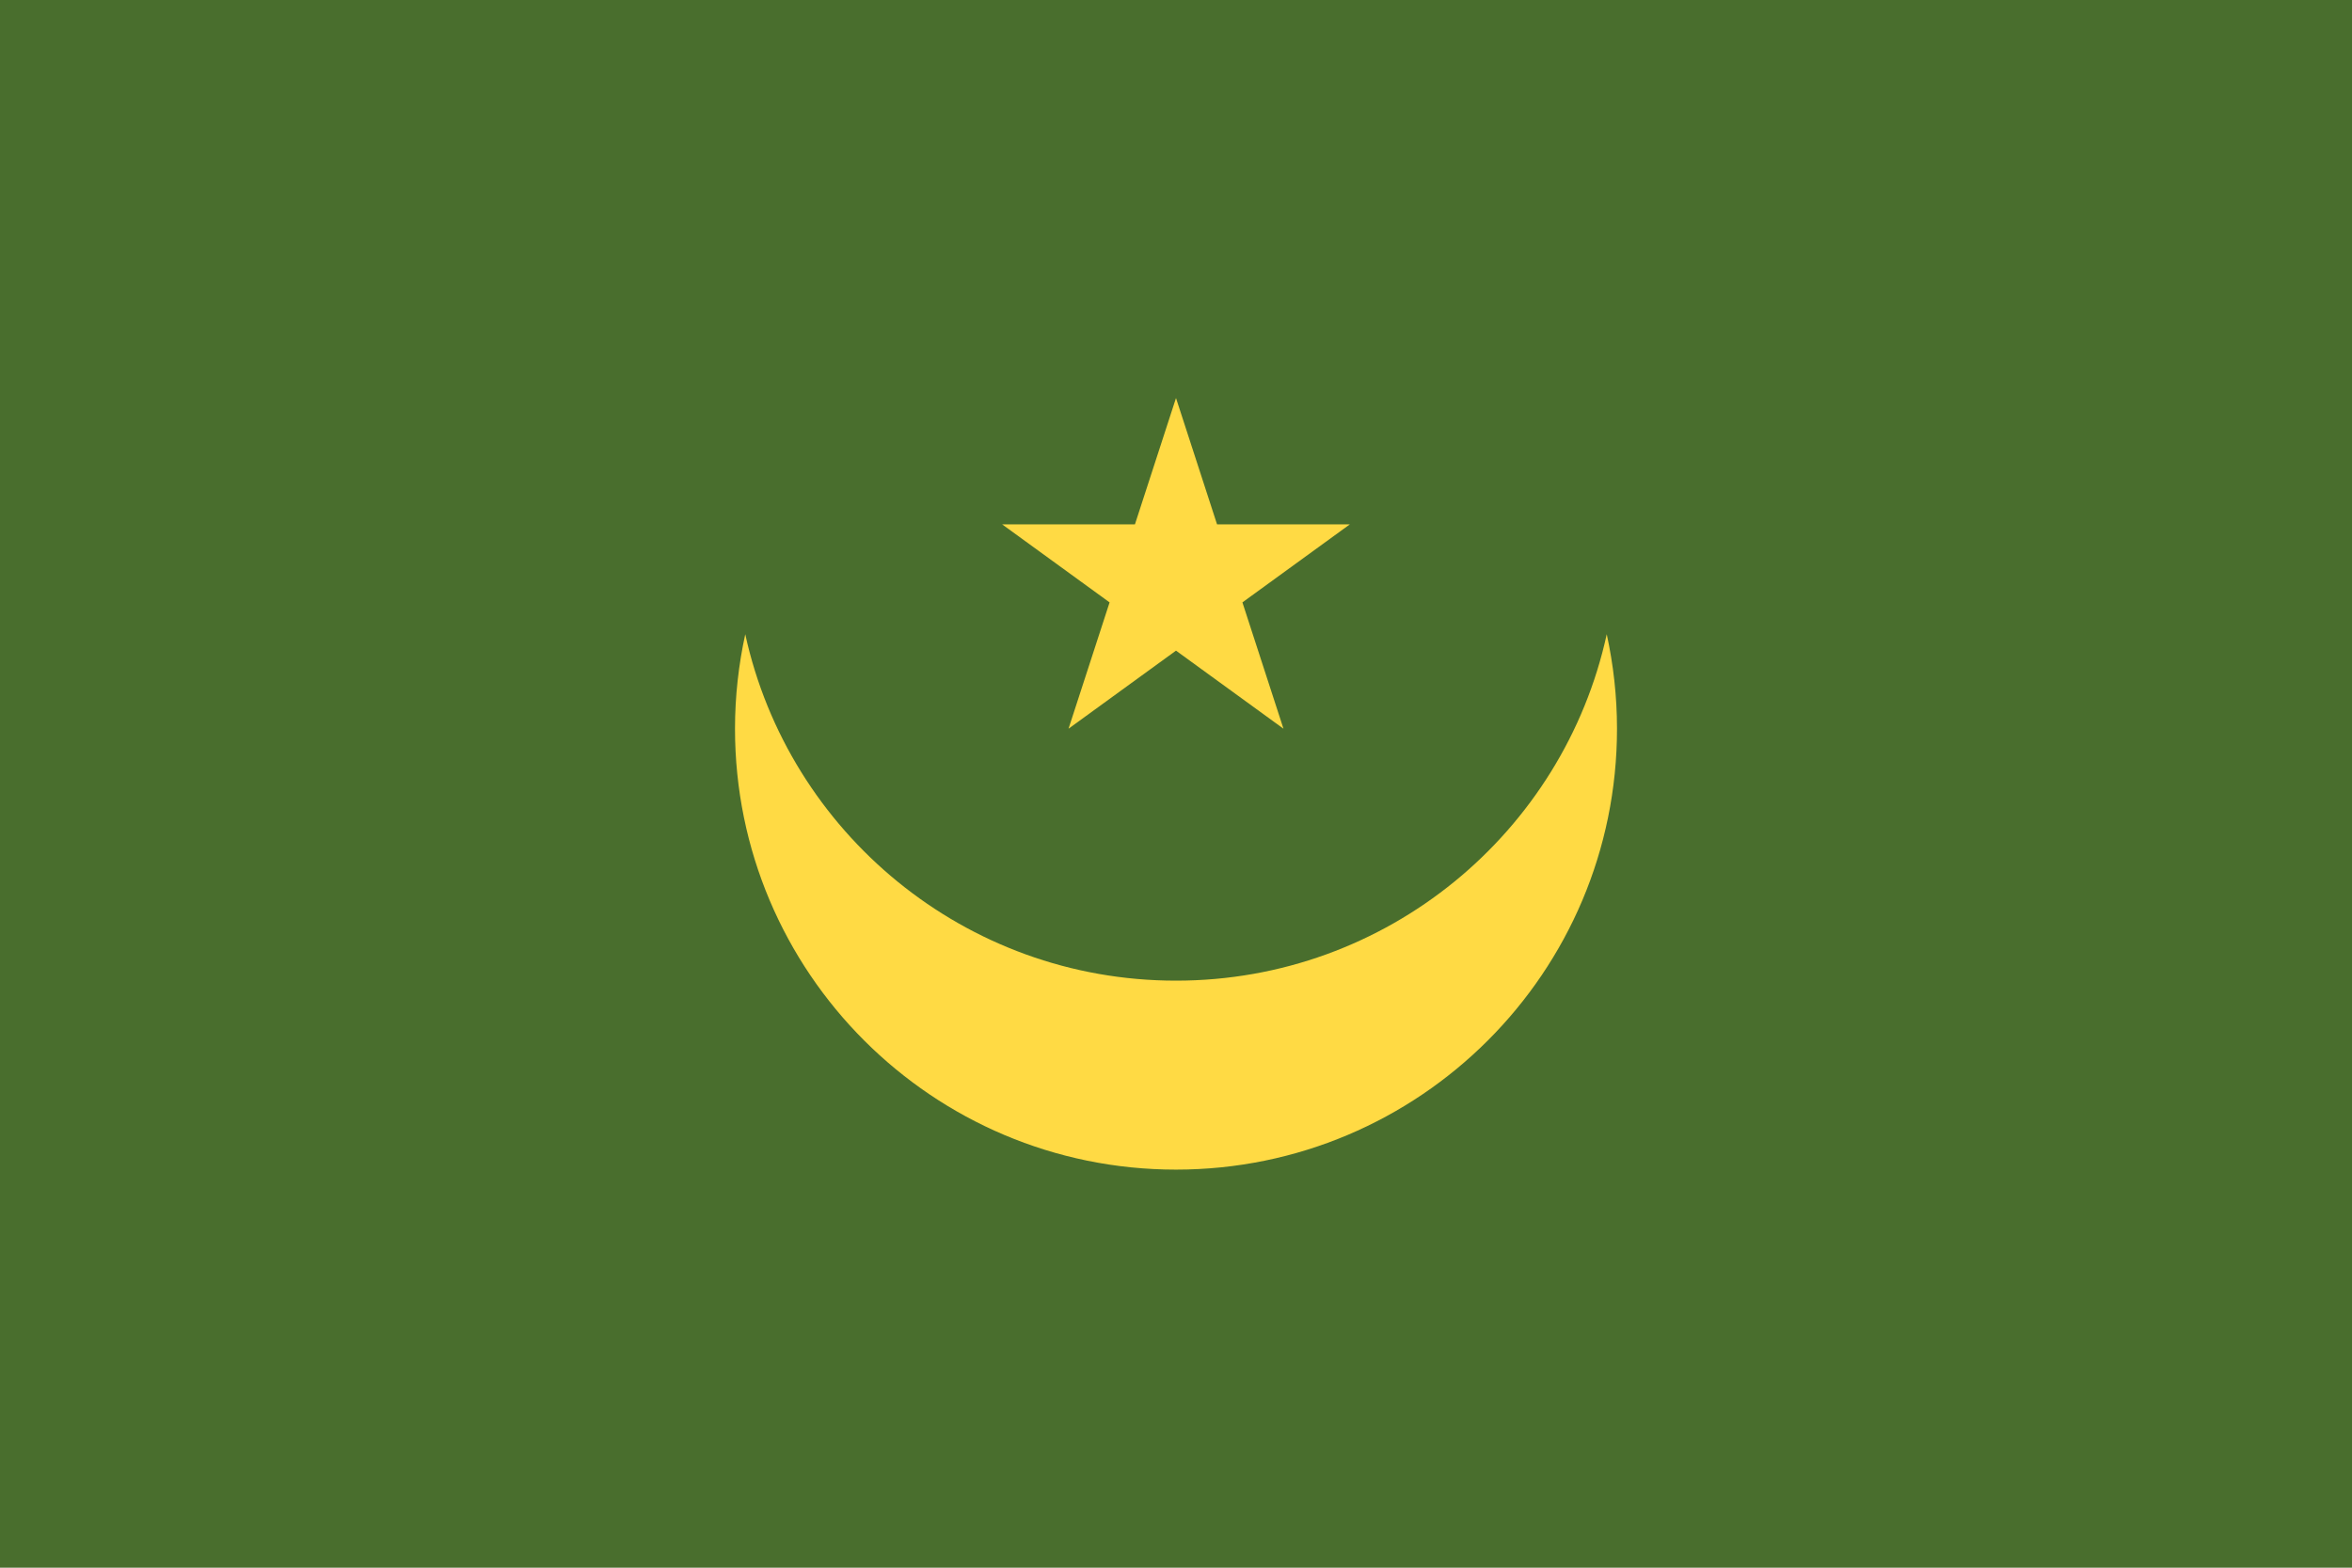
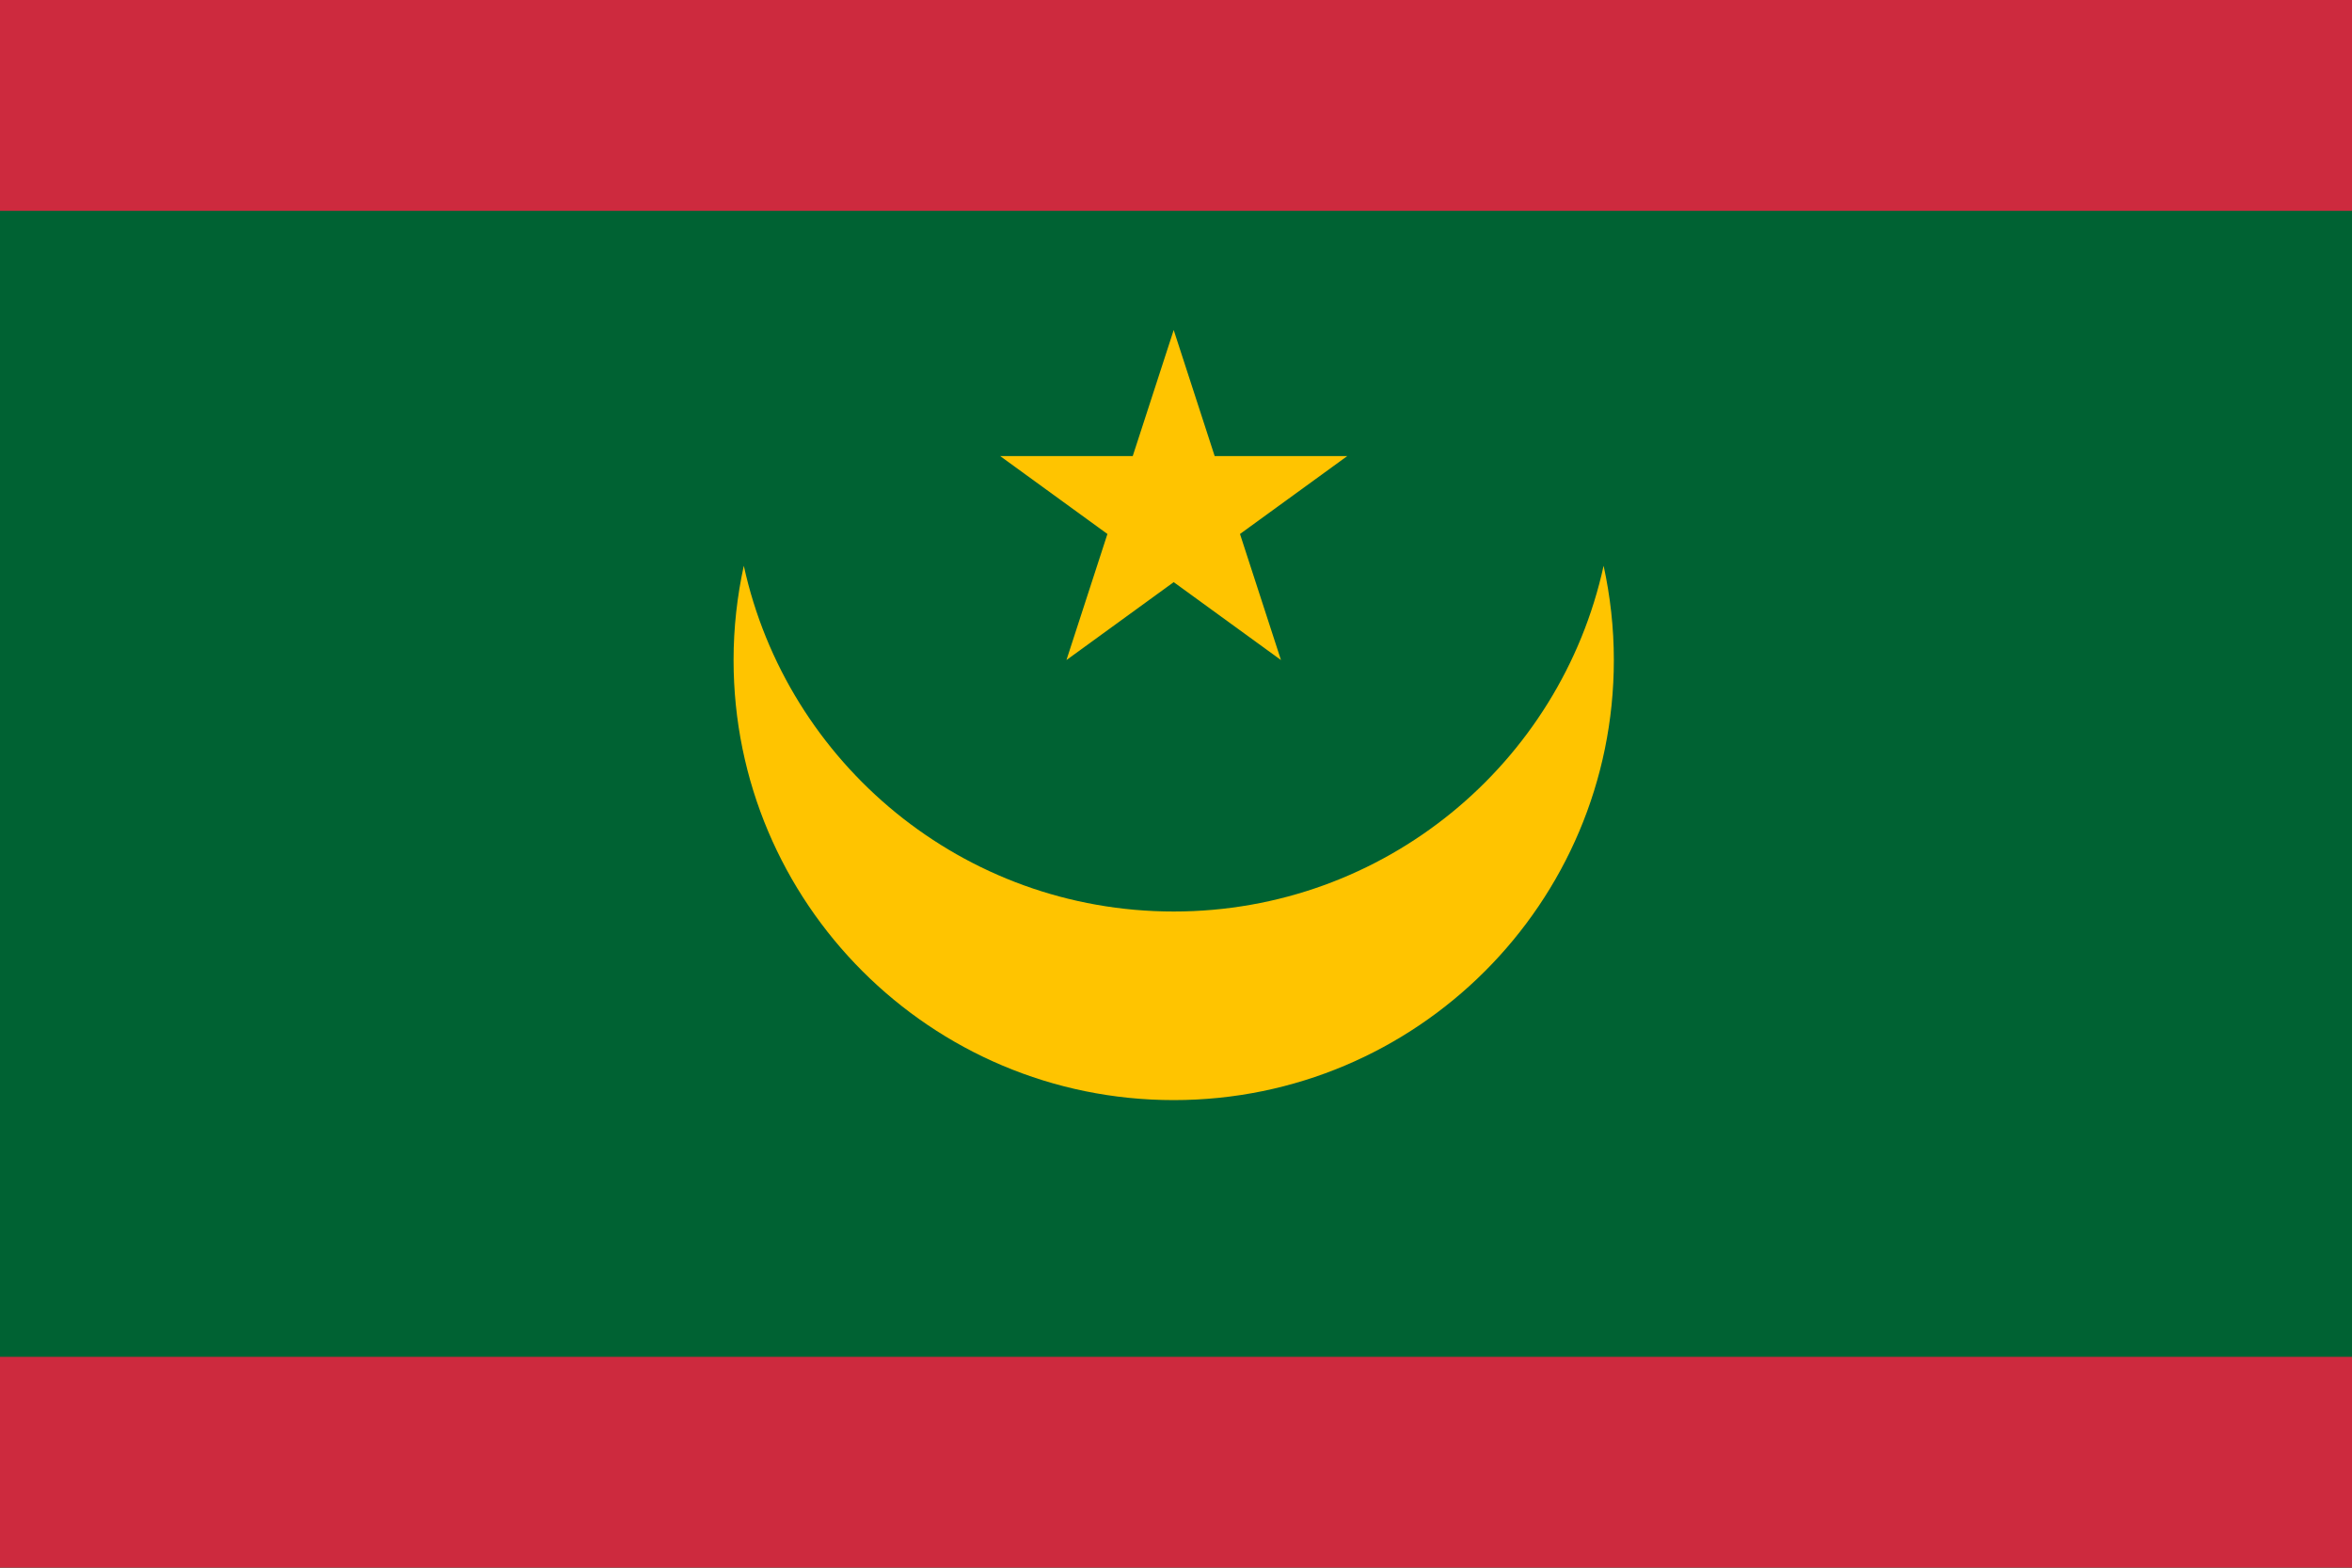
- <svg xmlns="http://www.w3.org/2000/svg" viewBox="0 85.333 512 341.333">
-   <rect y="85.331" fill="#496E2D" width="512" height="341.337" />
-   <g>
-     <path fill="#FFDA44" d="M256,298.851c-45.956,0-84.348-32.298-93.767-75.429c-1.448,6.63-2.233,13.507-2.233,20.572   c0,53.02,42.979,96,96,96s96-42.98,96-96c0-7.066-0.785-13.942-2.233-20.572C340.348,266.553,301.956,298.851,256,298.851z" />
-     <polygon fill="#FFDA44" points="255.999,171.994 264.934,199.496 293.852,199.496 270.458,216.492 279.394,243.995    255.999,226.997 232.605,243.995 241.542,216.492 218.148,199.496 247.063,199.496  " />
-   </g>
+ <svg xmlns="http://www.w3.org/2000/svg" viewBox="0 100 513 342">
+   <rect y="100" fill="#006233" width="513" height="342" />
+   <rect y="100" fill="#cd2a3e" width="513" height="46" />
+   <rect y="396" fill="#cd2a3e" width="513" height="46" />
+   <path fill="#ffc400" d="M256,298.851c-45.956,0-84.348-32.298-93.767-75.429c-1.448,6.63-2.233,13.507-2.233,20.572   c0,53.02,42.979,96,96,96s96-42.98,96-96c0-7.066-0.785-13.942-2.233-20.572C340.348,266.553,301.956,298.851,256,298.851z" />
+   <polygon fill="#ffc400" points="255.999,171.994 264.934,199.496 293.852,199.496 270.458,216.492 279.394,243.995    255.999,226.997 232.605,243.995 241.542,216.492 218.148,199.496 247.063,199.496  " />
</svg>
